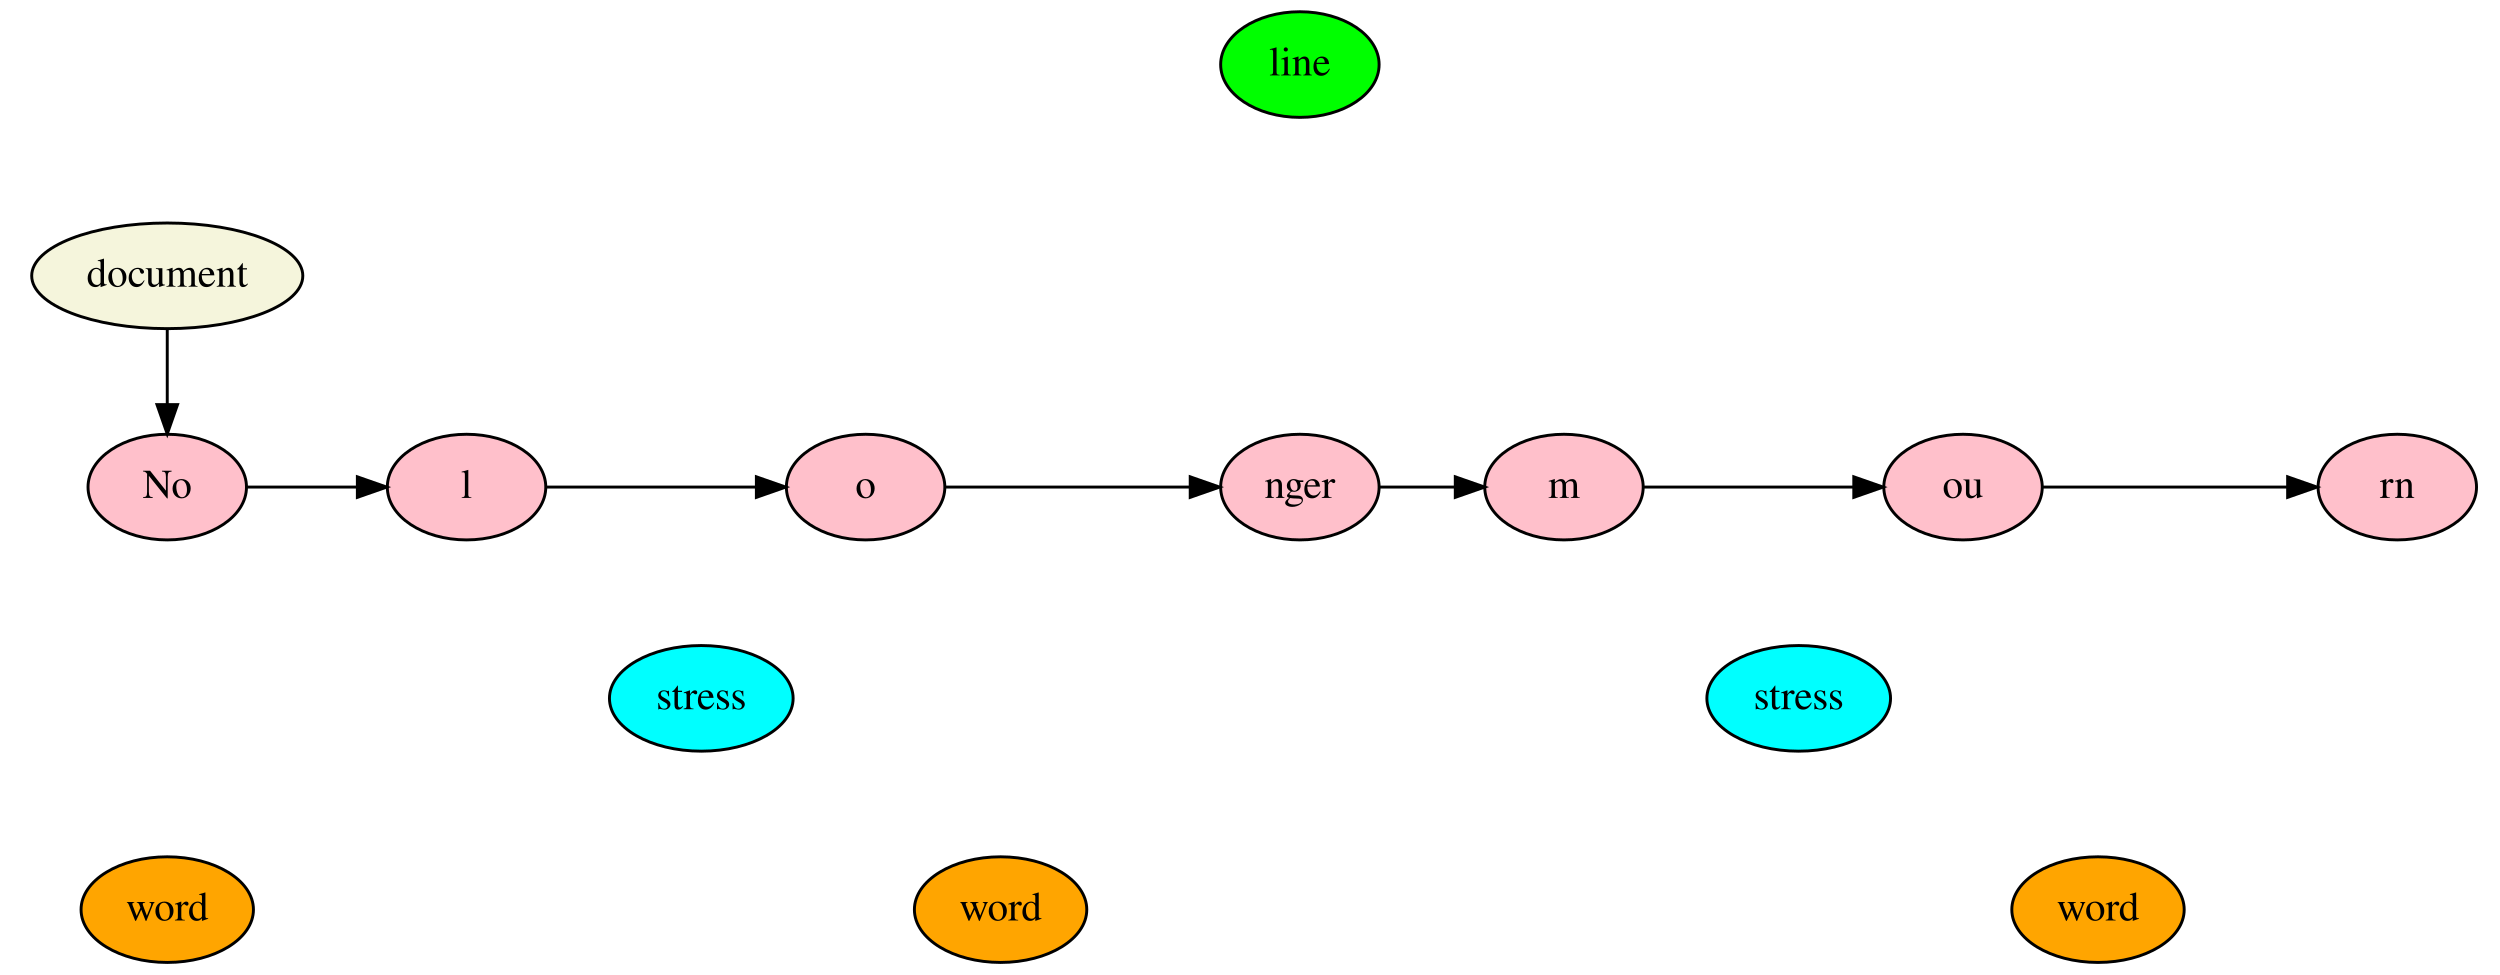
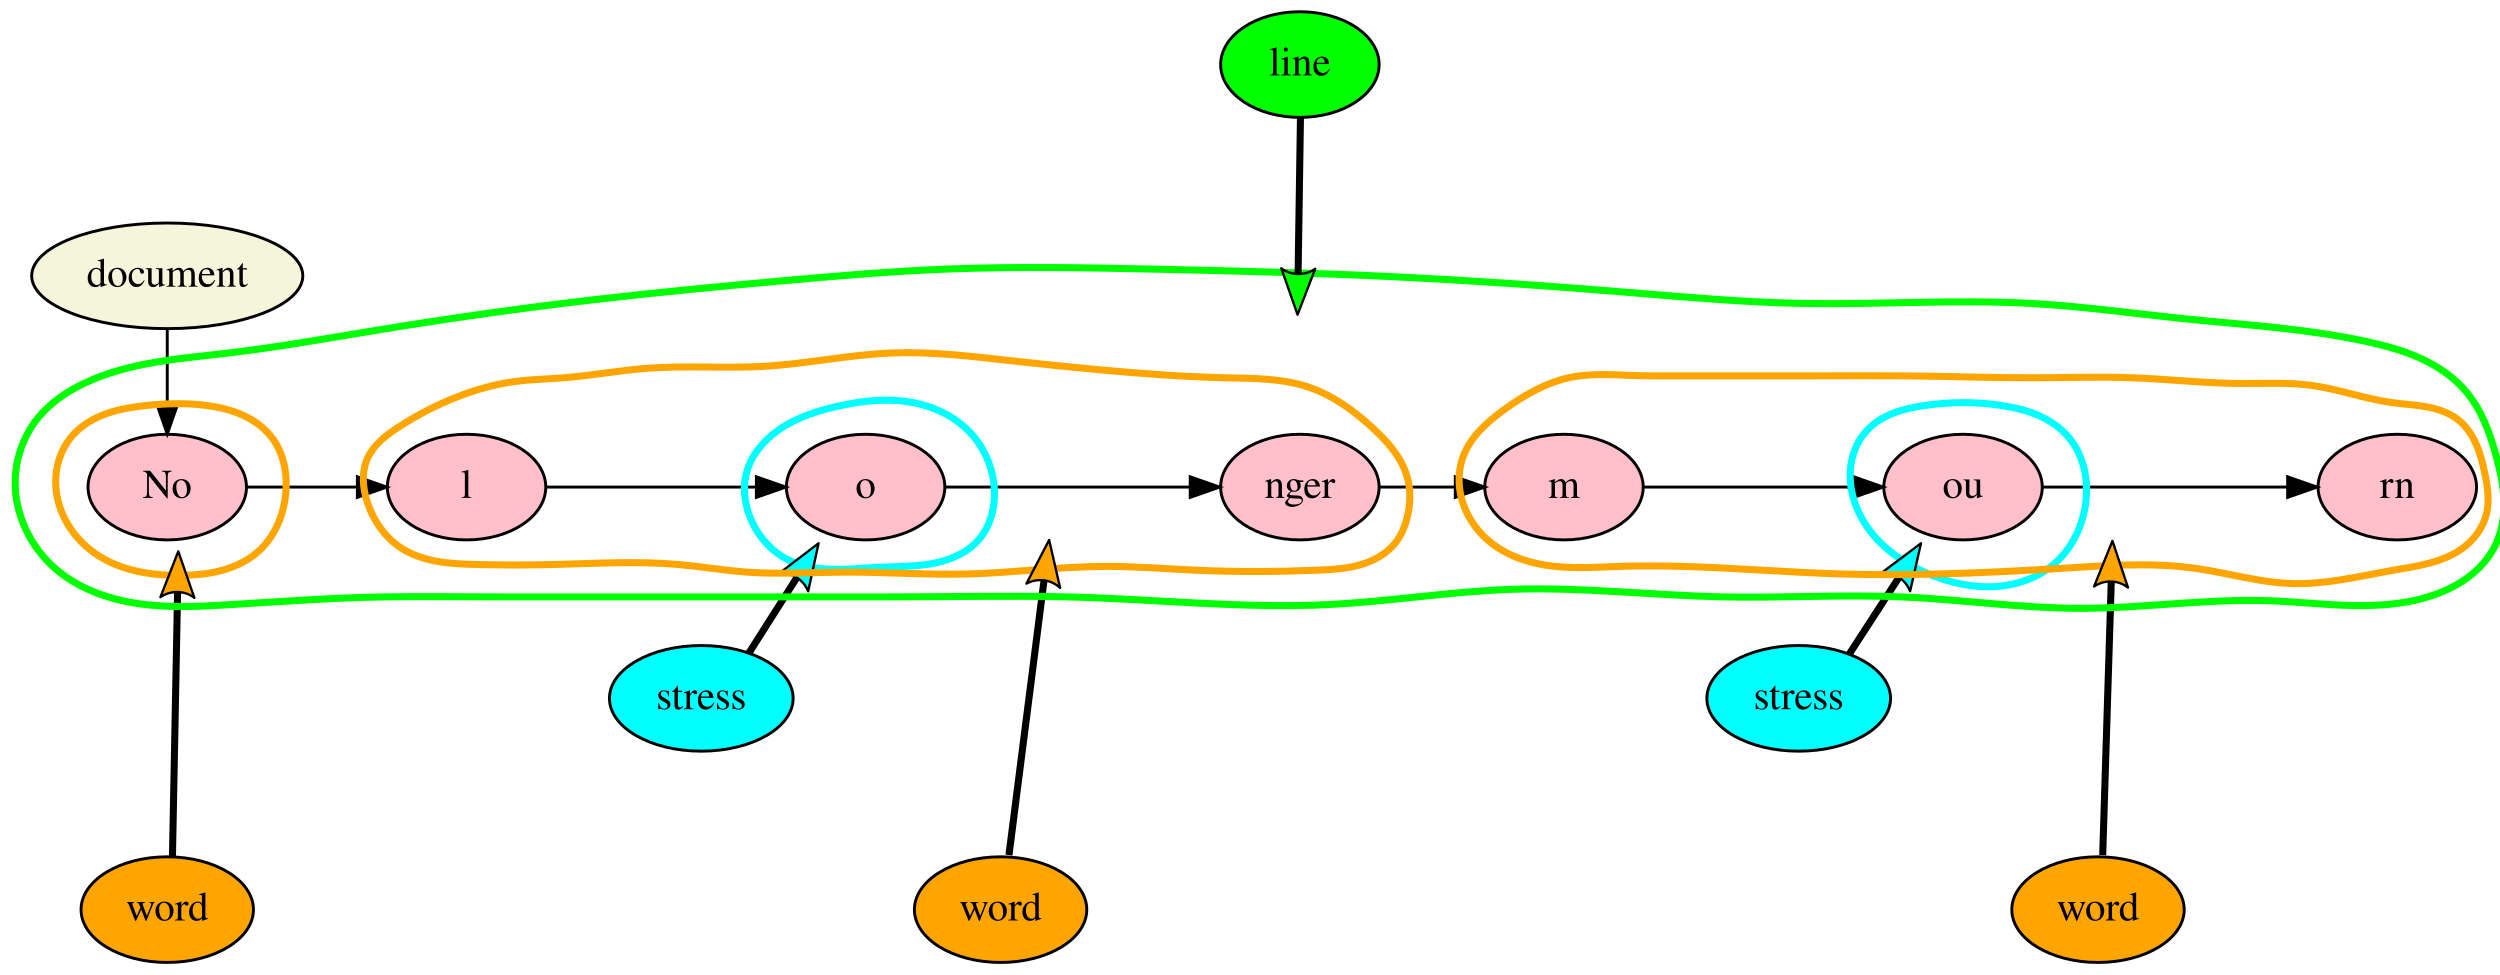
- <svg xmlns="http://www.w3.org/2000/svg" width="852pt" height="332pt" viewBox="0.00 0.00 852.00 332.00">
+ <svg xmlns="http://www.w3.org/2000/svg" width="852pt" height="332pt" viewBox="0.00 0.00 852.00 332.00" id="svg2" version="1.1">
+   <defs id="defs158">
+     <marker orient="auto" refY="0.0" refX="0.0" id="Arrow2Mend" style="overflow:visible;">
+       <path id="path3948" style="fill-rule:evenodd;stroke-width:0.625;stroke-linejoin:round;" d="M 8.719,4.034 L -2.207,0.016 L 8.719,-4.002 C 6.973,-1.63 6.983,1.616 8.719,4.034 z " transform="scale(0.6) rotate(180) translate(0,0)" />
+     </marker>
+   </defs>
  <g id="graph0" class="graph" transform="scale(1 1) rotate(0) translate(4 328)">
-     <polygon fill="white" stroke="white" points="-4,4 -4,-328 848,-328 848,4 -4,4" />
+     <polygon fill="white" stroke="white" points="-4,4 -4,-328 848,-328 848,4 -4,4" id="polygon7" />
    <g id="node8" class="node">
-       <ellipse fill="beige" stroke="black" cx="53" cy="-234" rx="46.196" ry="18" />
-       <text text-anchor="middle" x="53" y="-230.3" font-family="Times,serif" font-size="14.00">document</text>
+       <ellipse fill="beige" stroke="black" cx="53" cy="-234" rx="46.196" ry="18" id="ellipse12" d="m 99.196,-234 c 0,9.941 -20.683,18 -46.196,18 -25.514,0 -46.196,-8.059 -46.196,-18 0,-9.941 20.683,-18 46.196,-18 25.514,0 46.196,8.059 46.196,18 z" />
+       <text text-anchor="middle" x="53" y="-230.3" font-family="Times,serif" font-size="14.00" id="text14">document</text>
    </g>
    <g id="node4" class="node">
-       <ellipse fill="#00ff00" stroke="black" cx="439" cy="-306" rx="27" ry="18" />
-       <text text-anchor="middle" x="439" y="-302.3" font-family="Times,serif" font-size="14.00">line</text>
+       <ellipse fill="#00ff00" stroke="black" cx="439" cy="-306" rx="27" ry="18" id="ellipse19" d="m 466,-306 c 0,9.941 -12.088,18 -27,18 -14.912,0 -27,-8.059 -27,-18 0,-9.941 12.088,-18 27,-18 14.912,0 27,8.059 27,18 z" />
+       <text text-anchor="middle" x="439" y="-302.3" font-family="Times,serif" font-size="14.00" id="text21">line</text>
    </g>
    <g id="node15" class="node">
-       <ellipse fill="pink" stroke="black" cx="53" cy="-162" rx="27" ry="18" />
-       <text text-anchor="middle" x="53" y="-158.3" font-family="Times,serif" font-size="14.00">No</text>
+       <ellipse fill="pink" stroke="black" cx="53" cy="-162" rx="27" ry="18" id="ellipse26" d="m 80,-162 c 0,9.941 -12.088,18 -27,18 -14.912,0 -27,-8.059 -27,-18 0,-9.941 12.088,-18 27,-18 14.912,0 27,8.059 27,18 z" />
+       <text text-anchor="middle" x="53" y="-158.3" font-family="Times,serif" font-size="14.00" id="text28">No</text>
    </g>
    <g id="edge19" class="edge">
-       <path fill="none" stroke="black" d="M53,-215.697C53,-207.983 53,-198.712 53,-190.112" />
-       <polygon fill="black" stroke="black" points="56.5,-190.104 53,-180.104 49.5,-190.104 56.5,-190.104" />
+       <path fill="none" stroke="black" d="M53,-215.697C53,-207.983 53,-198.712 53,-190.112" id="path33" />
+       <polygon fill="black" stroke="black" points="56.5,-190.104 53,-180.104 49.5,-190.104 56.5,-190.104" id="polygon35" />
    </g>
    <g id="node16" class="node">
-       <ellipse fill="pink" stroke="black" cx="155" cy="-162" rx="27" ry="18" />
-       <text text-anchor="middle" x="155" y="-158.3" font-family="Times,serif" font-size="14.00">l</text>
+       <ellipse fill="pink" stroke="black" cx="155" cy="-162" rx="27" ry="18" id="ellipse40" d="m 182,-162 c 0,9.941 -12.088,18 -27,18 -14.912,0 -27,-8.059 -27,-18 0,-9.941 12.088,-18 27,-18 14.912,0 27,8.059 27,18 z" />
+       <text text-anchor="middle" x="155" y="-158.3" font-family="Times,serif" font-size="14.00" id="text42">l</text>
    </g>
    <g id="node17" class="node">
-       <ellipse fill="pink" stroke="black" cx="291" cy="-162" rx="27" ry="18" />
-       <text text-anchor="middle" x="291" y="-158.3" font-family="Times,serif" font-size="14.00">o</text>
+       <ellipse fill="pink" stroke="black" cx="291" cy="-162" rx="27" ry="18" id="ellipse47" d="m 318,-162 c 0,9.941 -12.088,18 -27,18 -14.912,0 -27,-8.059 -27,-18 0,-9.941 12.088,-18 27,-18 14.912,0 27,8.059 27,18 z" />
+       <text text-anchor="middle" x="291" y="-158.3" font-family="Times,serif" font-size="14.00" id="text49">o</text>
    </g>
    <g id="node18" class="node">
-       <ellipse fill="pink" stroke="black" cx="439" cy="-162" rx="27" ry="18" />
-       <text text-anchor="middle" x="439" y="-158.3" font-family="Times,serif" font-size="14.00">nger</text>
+       <ellipse fill="pink" stroke="black" cx="439" cy="-162" rx="27" ry="18" id="ellipse54" d="m 466,-162 c 0,9.941 -12.088,18 -27,18 -14.912,0 -27,-8.059 -27,-18 0,-9.941 12.088,-18 27,-18 14.912,0 27,8.059 27,18 z" />
+       <text text-anchor="middle" x="439" y="-158.3" font-family="Times,serif" font-size="14.00" id="text56">nger</text>
    </g>
    <g id="node19" class="node">
-       <ellipse fill="pink" stroke="black" cx="529" cy="-162" rx="27" ry="18" />
-       <text text-anchor="middle" x="529" y="-158.3" font-family="Times,serif" font-size="14.00">m</text>
+       <ellipse fill="pink" stroke="black" cx="529" cy="-162" rx="27" ry="18" id="ellipse61" d="m 556,-162 c 0,9.941 -12.088,18 -27,18 -14.912,0 -27,-8.059 -27,-18 0,-9.941 12.088,-18 27,-18 14.912,0 27,8.059 27,18 z" />
+       <text text-anchor="middle" x="529" y="-158.3" font-family="Times,serif" font-size="14.00" id="text63">m</text>
    </g>
    <g id="node20" class="node">
-       <ellipse fill="pink" stroke="black" cx="665" cy="-162" rx="27" ry="18" />
-       <text text-anchor="middle" x="665" y="-158.3" font-family="Times,serif" font-size="14.00">ou</text>
+       <ellipse fill="pink" stroke="black" cx="665" cy="-162" rx="27" ry="18" id="ellipse68" d="m 692,-162 c 0,9.941 -12.088,18 -27,18 -14.912,0 -27,-8.059 -27,-18 0,-9.941 12.088,-18 27,-18 14.912,0 27,8.059 27,18 z" />
+       <text text-anchor="middle" x="665" y="-158.3" font-family="Times,serif" font-size="14.00" id="text70">ou</text>
    </g>
    <g id="node21" class="node">
-       <ellipse fill="pink" stroke="black" cx="813" cy="-162" rx="27" ry="18" />
-       <text text-anchor="middle" x="813" y="-158.3" font-family="Times,serif" font-size="14.00">rn</text>
+       <ellipse fill="pink" stroke="black" cx="813" cy="-162" rx="27" ry="18" id="ellipse75" d="m 840,-162 c 0,9.941 -12.088,18 -27,18 -14.912,0 -27,-8.059 -27,-18 0,-9.941 12.088,-18 27,-18 14.912,0 27,8.059 27,18 z" />
+       <text text-anchor="middle" x="813" y="-158.3" font-family="Times,serif" font-size="14.00" id="text77">rn</text>
    </g>
    <g id="edge26" class="edge">
-       <path fill="none" stroke="black" d="M80.094,-162C92.638,-162 105.183,-162 117.727,-162" />
-       <polygon fill="black" stroke="black" points="117.788,-165.5 127.788,-162 117.788,-158.5 117.788,-165.5" />
+       <path fill="none" stroke="black" d="M80.094,-162C92.638,-162 105.183,-162 117.727,-162" id="path82" />
+       <polygon fill="black" stroke="black" points="117.788,-165.5 127.788,-162 117.788,-158.5 117.788,-165.5" id="polygon84" />
    </g>
    <g id="edge27" class="edge">
-       <path fill="none" stroke="black" d="M182.094,-162C205.917,-162 229.74,-162 253.563,-162" />
-       <polygon fill="black" stroke="black" points="253.773,-165.5 263.773,-162 253.773,-158.5 253.773,-165.5" />
+       <path fill="none" stroke="black" d="M182.094,-162C205.917,-162 229.74,-162 253.563,-162" id="path89" />
+       <polygon fill="black" stroke="black" points="253.773,-165.5 263.773,-162 253.773,-158.5 253.773,-165.5" id="polygon91" />
    </g>
    <g id="edge28" class="edge">
-       <path fill="none" stroke="black" d="M318.172,-162C345.916,-162 373.66,-162 401.403,-162" />
-       <polygon fill="black" stroke="black" points="401.625,-165.5 411.625,-162 401.625,-158.5 401.625,-165.5" />
+       <path fill="none" stroke="black" d="M318.172,-162C345.916,-162 373.66,-162 401.403,-162" id="path96" />
+       <polygon fill="black" stroke="black" points="401.625,-165.5 411.625,-162 401.625,-158.5 401.625,-165.5" id="polygon98" />
    </g>
    <g id="node24" class="node">
-       <ellipse fill="cyan" stroke="black" cx="235" cy="-90" rx="31.297" ry="18" />
-       <text text-anchor="middle" x="235" y="-86.3" font-family="Times,serif" font-size="14.00">stress</text>
+       <ellipse fill="cyan" stroke="black" cx="235" cy="-90" rx="31.297" ry="18" id="ellipse103" d="m 266.296,-90 c 0,9.941 -14.012,18 -31.297,18 -17.285,0 -31.297,-8.059 -31.297,-18 0,-9.941 14.012,-18 31.297,-18 17.285,0 31.297,8.059 31.297,18 z" />
+       <text text-anchor="middle" x="235" y="-86.3" font-family="Times,serif" font-size="14.00" id="text105">stress</text>
    </g>
    <g id="edge29" class="edge">
-       <path fill="none" stroke="black" d="M466.07,-162C474.669,-162 483.267,-162 491.866,-162" />
-       <polygon fill="black" stroke="black" points="491.96,-165.5 501.96,-162 491.96,-158.5 491.96,-165.5" />
+       <path fill="none" stroke="black" d="M466.07,-162C474.669,-162 483.267,-162 491.866,-162" id="path110" />
+       <polygon fill="black" stroke="black" points="491.96,-165.5 501.96,-162 491.96,-158.5 491.96,-165.5" id="polygon112" />
    </g>
    <g id="edge30" class="edge">
-       <path fill="none" stroke="black" d="M556.094,-162C579.917,-162 603.74,-162 627.563,-162" />
-       <polygon fill="black" stroke="black" points="627.773,-165.5 637.773,-162 627.773,-158.5 627.773,-165.5" />
+       <path fill="none" stroke="black" d="M556.094,-162C579.917,-162 603.74,-162 627.563,-162" id="path117" />
+       <polygon fill="black" stroke="black" points="627.773,-165.5 637.773,-162 627.773,-158.5 627.773,-165.5" id="polygon119" />
    </g>
    <g id="edge31" class="edge">
-       <path fill="none" stroke="black" d="M692.172,-162C719.916,-162 747.66,-162 775.403,-162" />
-       <polygon fill="black" stroke="black" points="775.625,-165.5 785.625,-162 775.625,-158.5 775.625,-165.5" />
+       <path fill="none" stroke="black" d="M692.172,-162C719.916,-162 747.66,-162 775.403,-162" id="path124" />
+       <polygon fill="black" stroke="black" points="775.625,-165.5 785.625,-162 775.625,-158.5 775.625,-165.5" id="polygon126" />
    </g>
    <g id="node28" class="node">
-       <ellipse fill="cyan" stroke="black" cx="609" cy="-90" rx="31.297" ry="18" />
-       <text text-anchor="middle" x="609" y="-86.3" font-family="Times,serif" font-size="14.00">stress</text>
+       <ellipse fill="cyan" stroke="black" cx="609" cy="-90" rx="31.297" ry="18" id="ellipse131" d="m 640.297,-90 c 0,9.941 -14.012,18 -31.297,18 -17.285,0 -31.297,-8.059 -31.297,-18 0,-9.941 14.012,-18 31.297,-18 17.285,0 31.297,8.059 31.297,18 z" />
+       <text text-anchor="middle" x="609" y="-86.3" font-family="Times,serif" font-size="14.00" id="text133">stress</text>
    </g>
    <g id="node31" class="node">
-       <ellipse fill="orange" stroke="black" cx="53" cy="-18" rx="29.372" ry="18" />
-       <text text-anchor="middle" x="53" y="-14.3" font-family="Times,serif" font-size="14.00">word</text>
+       <ellipse fill="orange" stroke="black" cx="53" cy="-18" rx="29.372" ry="18" id="ellipse138" d="M 82.372,-18 C 82.372,-8.059 69.222,0 53,0 36.778,0 23.628,-8.059 23.628,-18 c 0,-9.941 13.15,-18 29.372,-18 16.222,0 29.372,8.059 29.372,18 z" />
+       <text text-anchor="middle" x="53" y="-14.3" font-family="Times,serif" font-size="14.00" id="text140">word</text>
    </g>
    <g id="node33" class="node">
-       <ellipse fill="orange" stroke="black" cx="337" cy="-18" rx="29.372" ry="18" />
-       <text text-anchor="middle" x="337" y="-14.3" font-family="Times,serif" font-size="14.00">word</text>
+       <ellipse fill="orange" stroke="black" cx="337" cy="-18" rx="29.372" ry="18" id="ellipse145" d="m 366.372,-18 c 0,9.941 -13.15,18 -29.372,18 -16.222,0 -29.372,-8.059 -29.372,-18 0,-9.941 13.15,-18 29.372,-18 16.222,0 29.372,8.059 29.372,18 z" />
+       <text text-anchor="middle" x="337" y="-14.3" font-family="Times,serif" font-size="14.00" id="text147">word</text>
    </g>
    <g id="node36" class="node">
-       <ellipse fill="orange" stroke="black" cx="711" cy="-18" rx="29.372" ry="18" />
-       <text text-anchor="middle" x="711" y="-14.3" font-family="Times,serif" font-size="14.00">word</text>
+       <ellipse fill="orange" stroke="black" cx="711" cy="-18" rx="29.372" ry="18" id="ellipse152" d="m 740.372,-18 c 0,9.941 -13.15,18 -29.372,18 -16.222,0 -29.372,-8.059 -29.372,-18 0,-9.941 13.15,-18 29.372,-18 16.222,0 29.372,8.059 29.372,18 z" />
+       <text text-anchor="middle" x="711" y="-14.3" font-family="Times,serif" font-size="14.00" id="text154">word</text>
    </g>
  </g>
+   <path style="fill:none;stroke:#00ffff;stroke-width:3;stroke-linecap:butt;stroke-linejoin:miter;stroke-miterlimit:4;stroke-opacity:1;stroke-dasharray:none" d="m 331.764,183.11 c -6.414,4.466 -11.796,10.807 -13.776,18.368 -1.791,6.839 -0.665,14.244 2.296,20.663 3.118,6.759 8.326,12.624 14.924,16.072 5.866,3.065 12.586,4.147 19.202,4.308 6.616,0.161 13.218,-0.552 19.829,-0.864 7.545,-0.356 15.152,-0.195 22.588,-1.523 7.436,-1.328 14.854,-4.324 19.887,-9.957 5.213,-5.835 7.331,-13.999 6.888,-21.811 -0.505,-8.909 -4.208,-17.617 -10.332,-24.107 -4.357,-4.618 -9.863,-8.093 -15.799,-10.348 -5.935,-2.255 -12.293,-3.311 -18.641,-3.427 -6.944,-0.127 -13.869,0.855 -20.663,2.296 -9.308,1.975 -18.595,4.894 -26.403,10.332" id="path3137" transform="scale(0.8,0.8)" />
+   <path style="fill:none;stroke:#00ffff;stroke-width:3;stroke-linecap:butt;stroke-linejoin:miter;stroke-miterlimit:4;stroke-opacity:1;stroke-dasharray:none" d="m 795.544,183.11 c -3.126,3.272 -5.307,7.404 -6.433,11.787 -1.127,4.383 -1.216,9.007 -0.454,13.468 1.313,7.691 5.135,14.843 10.332,20.663 6.491,7.271 15.038,12.501 24.107,16.072 8.448,3.326 17.531,5.292 26.597,4.802 9.065,-0.49 18.116,-3.548 25.062,-9.394 7.776,-6.544 12.532,-16.317 13.776,-26.403 0.627,-5.085 0.405,-10.297 -0.896,-15.253 -1.301,-4.956 -3.699,-9.65 -7.139,-13.447 -3.459,-3.818 -7.903,-6.665 -12.652,-8.663 -4.749,-1.998 -9.808,-3.175 -14.899,-3.965 -11.007,-1.708 -22.273,-1.638 -33.291,0 -4.406,0.655 -8.798,1.566 -12.951,3.173 -4.154,1.607 -8.079,3.938 -11.156,7.158" id="path3909" transform="scale(0.8,0.8)" />
+   <g id="g4361">
+     <path style="font-size:medium;font-style:normal;font-variant:normal;font-weight:normal;font-stretch:normal;text-indent:0;text-align:start;text-decoration:none;line-height:normal;letter-spacing:normal;word-spacing:normal;text-transform:none;direction:ltr;block-progression:tb;writing-mode:lr-tb;text-anchor:start;baseline-shift:baseline;color:#000000;fill:#000000;fill-opacity:1;stroke:none;stroke-width:3;marker:none;visibility:visible;display:inline;overflow:visible;enable-background:accumulate;font-family:Sans;-inkscape-font-specification:Sans" d="m 276.275,187.2 -22.075,34.725 2.025,1.3 22.075,-34.75 -2.025,-1.275 z" id="path3913" />
+     <path d="m 265.653,195.316 13.322,-10.176 -3.556,16.382 c -1.535,-3.953 -5.487,-6.448 -9.766,-6.206 z" style="fill-rule:evenodd;stroke-width:0.8;stroke-linejoin:round;fill:#00ffff;fill-opacity:1;stroke:#000000;stroke-opacity:1;stroke-miterlimit:4;stroke-dasharray:none" id="path4367" />
+   </g>
+   <g id="g4555">
+     <path style="font-size:medium;font-style:normal;font-variant:normal;font-weight:normal;font-stretch:normal;text-indent:0;text-align:start;text-decoration:none;line-height:normal;letter-spacing:normal;word-spacing:normal;text-transform:none;direction:ltr;block-progression:tb;writing-mode:lr-tb;text-anchor:start;baseline-shift:baseline;color:#000000;fill:#000000;fill-opacity:1;stroke:none;stroke-width:3;marker:none;visibility:visible;display:inline;overflow:visible;enable-background:accumulate;font-family:Sans;-inkscape-font-specification:Sans" d="m 651.95,187.175 -22.725,35.075 2.025,1.3 22.725,-35.05 -2.025,-1.325 z" id="path4369" />
+     <path d="m 641.259,195.211 13.412,-10.056 -3.702,16.349 c -1.499,-3.967 -5.429,-6.497 -9.71,-6.293 z" style="fill-rule:evenodd;stroke-width:0.8;stroke-linejoin:round;fill:#00ffff;fill-opacity:1;stroke:#000000;stroke-opacity:1;stroke-miterlimit:4;stroke-dasharray:none" id="path4561" />
+   </g>
+   <path style="fill:none;stroke:#ffa500;stroke-width:3;stroke-linecap:butt;stroke-linejoin:miter;stroke-opacity:1;stroke-miterlimit:4;stroke-dasharray:none" d="m 30.995,185.406 c -3.52,3.955 -5.837,8.936 -6.775,14.147 -0.939,5.211 -0.518,10.639 1.036,15.701 2.777,9.049 9.172,16.829 17.22,21.811 10.158,6.289 22.492,8.142 34.439,8.036 5.942,-0.053 11.917,-0.562 17.65,-2.125 5.733,-1.563 11.236,-4.218 15.641,-8.207 6.747,-6.109 10.527,-15.056 11.48,-24.107 0.885,-8.411 -0.668,-17.34 -5.74,-24.107 -3.162,-4.22 -7.554,-7.426 -12.346,-9.628 -4.791,-2.202 -9.981,-3.436 -15.206,-4.147 -8.742,-1.191 -17.632,-0.949 -26.403,0 -5.677,0.615 -11.36,1.534 -16.737,3.458 -5.376,1.924 -10.462,4.904 -14.258,9.169" id="path4563" transform="scale(0.8,0.8)" />
+   <path style="fill:none;stroke:#ffa500;stroke-width:3;stroke-linecap:butt;stroke-linejoin:miter;stroke-miterlimit:4;stroke-opacity:1;stroke-dasharray:none" d="m 156.665,195.019 c -1.394,3.022 -1.961,6.39 -1.878,9.716 0.083,3.327 0.801,6.617 1.878,9.765 2.551,7.453 7.259,14.28 13.8,18.67 4.671,3.135 10.127,4.956 15.663,5.956 5.536,1 11.182,1.211 16.806,1.35 11.092,0.273 22.19,0.272 33.281,0 17.593,-0.431 35.232,-1.543 52.763,0 9.764,0.859 19.446,2.539 29.223,3.247 13.768,0.998 27.594,0.062 41.399,0 17.321,-0.077 34.635,1.223 51.951,0.812 19.78,-0.47 39.471,-3.172 59.257,-3.247 13.001,-0.049 25.976,1.036 38.963,1.623 17.034,0.771 34.102,0.686 51.139,0 6.046,-0.243 12.143,-0.571 17.983,-2.152 5.84,-1.581 11.474,-4.524 15.298,-9.213 3.018,-3.699 4.767,-8.303 5.682,-12.988 0.888,-4.547 1.027,-9.281 0,-13.8 -1.031,-4.535 -3.214,-8.754 -5.955,-12.512 -2.741,-3.757 -6.036,-7.078 -9.468,-10.217 -7.866,-7.194 -16.698,-13.606 -26.787,-17.046 -11.389,-3.884 -23.686,-3.781 -35.716,-4.059 -17.35,-0.401 -34.668,-1.68 -51.951,-3.247 -13.273,-1.204 -26.53,-2.578 -39.775,-4.059 -16.724,-1.87 -33.513,-3.914 -50.328,-3.247 -18.219,0.722 -36.184,4.617 -54.386,5.682 -16.484,0.964 -33.049,-0.399 -49.516,0.812 -11.951,0.879 -23.771,3.107 -35.716,4.059 -7.035,0.56 -14.112,0.677 -21.105,1.623 -8.345,1.129 -16.507,3.434 -24.352,6.494 -8.81,3.436 -17.241,7.826 -25.164,12.988 -5.2,3.388 -10.388,7.352 -12.988,12.988" id="path4571" transform="scale(0.8,0.8)" />
+   <path style="fill:none;stroke:#ffa500;stroke-width:3;stroke-linecap:butt;stroke-linejoin:miter;stroke-miterlimit:4;stroke-opacity:1;stroke-dasharray:none" d="m 621.791,208.007 c 1.09,9.278 6.394,17.846 13.8,23.54 7.629,5.866 17.216,8.742 26.787,9.741 9.158,0.956 18.396,0.301 27.599,0 8.926,-0.292 17.86,-0.248 26.787,0 22.746,0.632 45.44,2.594 68.186,3.247 13.254,0.381 26.519,0.317 39.775,0 17.873,-0.427 35.732,-1.315 53.575,-2.435 18.938,-1.189 38.03,-2.634 56.822,0 13.847,1.941 27.422,6.085 41.399,6.494 14.489,0.424 28.745,-3.18 43.022,-5.682 5.238,-0.918 10.513,-1.692 15.646,-3.085 5.132,-1.392 10.158,-3.434 14.389,-6.656 4.753,-3.619 8.418,-8.786 9.741,-14.611 1.269,-5.592 0.368,-11.435 -0.812,-17.046 -0.89,-4.233 -1.946,-8.459 -3.704,-12.412 -1.758,-3.952 -4.259,-7.644 -7.66,-10.317 -3.897,-3.063 -8.771,-4.641 -13.65,-5.515 -4.88,-0.874 -9.851,-1.102 -14.761,-1.791 -11.516,-1.615 -22.57,-5.744 -34.093,-7.306 -10.201,-1.382 -20.552,-0.726 -30.846,-0.812 -15.176,-0.127 -30.292,-1.873 -45.457,-2.435 -13.791,-0.511 -27.598,-0.043 -41.399,0 -18.672,0.058 -37.338,-0.663 -56.01,-0.812 -12.987,-0.104 -25.976,0 -38.963,0 -10.553,0 -21.105,0 -31.658,0 -12.447,0 -24.893,0 -37.34,0 -10.019,0 -20.091,-1.224 -30.034,0 -11.911,1.466 -22.788,7.521 -32.47,14.611 -7.062,5.171 -13.927,11.304 -17.047,19.482 -1.667,4.369 -2.169,9.155 -1.623,13.8" id="path4575" transform="scale(0.8,0.8)" />
+   <g id="g4765">
+     <path style="font-size:medium;font-style:normal;font-variant:normal;font-weight:normal;font-stretch:normal;text-indent:0;text-align:start;text-decoration:none;line-height:normal;letter-spacing:normal;word-spacing:normal;text-transform:none;direction:ltr;block-progression:tb;writing-mode:lr-tb;text-anchor:start;baseline-shift:baseline;color:#000000;fill:#000000;fill-opacity:1;stroke:none;stroke-width:3;marker:none;visibility:visible;display:inline;overflow:visible;enable-background:accumulate;font-family:Sans;-inkscape-font-specification:Sans" d="m 59.525,191.05 -1.95,100.675 2.4,0.025 1.95,-100.65 -2.4,-0.05 z" id="path4579" />
+     <path d="m 54.668,203.522 6.089,-15.618 5.48,15.842 c -3.366,-2.579 -8.039,-2.655 -11.569,-0.224 z" style="fill-rule:evenodd;stroke-width:0.8;stroke-linejoin:round;stroke-miterlimit:4;stroke-dasharray:none;stroke:#000000;stroke-opacity:1;fill:#ffa500;fill-opacity:1" id="path4771" />
+   </g>
+   <g id="g4959">
+     <path style="font-size:medium;font-style:normal;font-variant:normal;font-weight:normal;font-stretch:normal;text-indent:0;text-align:start;text-decoration:none;line-height:normal;letter-spacing:normal;word-spacing:normal;text-transform:none;direction:ltr;block-progression:tb;writing-mode:lr-tb;text-anchor:start;baseline-shift:baseline;color:#000000;fill:#000000;fill-opacity:1;stroke:none;stroke-width:3;marker:none;visibility:visible;display:inline;overflow:visible;enable-background:accumulate;font-family:Sans;-inkscape-font-specification:Sans" d="m 355.975,187.025 -13.325,104.225 2.4,0.325 13.3,-104.225 -2.375,-0.325 z" id="path4773" />
+     <path d="m 349.812,198.904 7.732,-14.873 3.746,16.339 c -3.07,-2.926 -7.707,-3.504 -11.478,-1.466 z" style="fill-rule:evenodd;stroke-width:0.8;stroke-linejoin:round;stroke-miterlimit:4;stroke-dasharray:none;stroke:#000000;stroke-opacity:1;fill:#ffa500;fill-opacity:1" id="path4965" />
+     <g id="g5153">
+       <path style="font-size:medium;font-style:normal;font-variant:normal;font-weight:normal;font-stretch:normal;text-indent:0;text-align:start;text-decoration:none;line-height:normal;letter-spacing:normal;word-spacing:normal;text-transform:none;direction:ltr;block-progression:tb;writing-mode:lr-tb;text-anchor:start;baseline-shift:baseline;color:#000000;fill:#000000;fill-opacity:1;stroke:none;stroke-width:3;marker:none;visibility:visible;display:inline;overflow:visible;enable-background:accumulate;font-family:Sans;-inkscape-font-specification:Sans" d="m 718.65,187.475 -3.25,103.9 2.4,0.075 3.25,-103.9 -2.4,-0.075 z" id="path4967" />
+       <path d="m 713.651,199.878 6.274,-15.545 5.291,15.906 c -3.336,-2.619 -8.007,-2.75 -11.565,-0.361 z" style="fill-rule:evenodd;stroke-width:0.8;stroke-linejoin:round;stroke-miterlimit:4;stroke-dasharray:none;stroke:#000000;stroke-opacity:1;fill:#ffa500;fill-opacity:1" id="path5159" />
+     </g>
+   </g>
+   <path style="fill:none;stroke:#00ff00;stroke-width:3;stroke-linecap:butt;stroke-linejoin:miter;stroke-miterlimit:4;stroke-opacity:1;stroke-dasharray:none" d="m 35.716,163.361 c -7.38,3.537 -14.308,8.271 -19.482,14.611 -5.949,7.29 -9.369,16.573 -9.741,25.976 -0.585,14.787 6.49,29.489 17.858,38.963 10.412,8.678 23.88,13.018 37.34,14.611 12.378,1.466 24.899,0.771 37.34,0 21.634,-1.34 43.266,-2.904 64.939,-3.247 16.233,-0.257 32.469,0 48.704,0 27.599,0 55.198,0 82.797,0 27.599,0 55.198,0 82.797,0 25.435,0 50.875,-0.592 76.303,0 37.361,0.87 74.697,5.146 112.02,3.247 26.037,-1.325 51.87,-5.648 77.927,-6.494 29.777,-0.966 59.506,2.617 89.291,3.247 25.432,0.538 50.889,-1.079 76.303,0 25.47,1.082 50.811,4.868 76.303,4.87 26.549,0.003 53.015,-4.101 79.55,-3.247 12.284,0.395 24.521,1.853 36.809,2.07 12.289,0.218 24.796,-0.854 36.247,-5.317 5.131,-2 10.024,-4.682 14.259,-8.201 4.235,-3.52 7.803,-7.896 10.093,-12.904 2.643,-5.778 3.528,-12.253 3.275,-18.602 -0.253,-6.349 -1.607,-12.606 -3.275,-18.738 -2.691,-9.892 -6.348,-19.788 -12.988,-27.599 -5.189,-6.103 -12.009,-10.676 -19.304,-13.987 -7.295,-3.311 -15.08,-5.412 -22.907,-7.118 -25.594,-5.579 -51.87,-7.059 -77.927,-9.741 -21.643,-2.228 -43.215,-5.296 -64.939,-6.494 -32.426,-1.788 -64.938,0.603 -97.409,0 -25.487,-0.473 -50.897,-2.79 -76.303,-4.87 -32.435,-2.656 -64.903,-4.928 -97.409,-6.494 -34.072,-1.642 -68.176,-2.508 -102.279,-3.247 -29.762,-0.645 -59.546,-1.192 -89.291,0 -22.771,0.912 -45.487,2.843 -68.186,4.87 -27.086,2.42 -54.162,4.979 -81.174,8.117 -30.943,3.595 -61.797,7.949 -92.538,12.988 -21.074,3.455 -42.108,7.233 -63.316,9.741 -20.976,2.48 -42.645,3.859 -61.692,12.988" id="path5161" transform="scale(0.8,0.8)" />
+   <g id="g5351">
+     <path style="font-size:medium;font-style:normal;font-variant:normal;font-weight:normal;font-stretch:normal;text-indent:0;text-align:start;text-decoration:none;line-height:normal;letter-spacing:normal;word-spacing:normal;text-transform:none;direction:ltr;block-progression:tb;writing-mode:lr-tb;text-anchor:start;baseline-shift:baseline;color:#000000;fill:#000000;fill-opacity:1;stroke:none;stroke-width:3;marker:none;visibility:visible;display:inline;overflow:visible;enable-background:accumulate;font-family:Sans;-inkscape-font-specification:Sans" d="m 442,39.75 -0.975,64.3 2.4,0.025 L 444.4,39.8 442,39.75 z" id="path5165" />
+     <path d="m 448.233,91.599 -6.023,15.644 -5.546,-15.819 c 3.377,2.565 8.05,2.621 11.57,0.175 z" style="fill-rule:evenodd;stroke-width:0.8;stroke-linejoin:round;stroke-miterlimit:4;stroke-dasharray:none;stroke:#000000;stroke-opacity:1;fill:#00ff00;fill-opacity:1" id="path5357" />
+   </g>
</svg>
